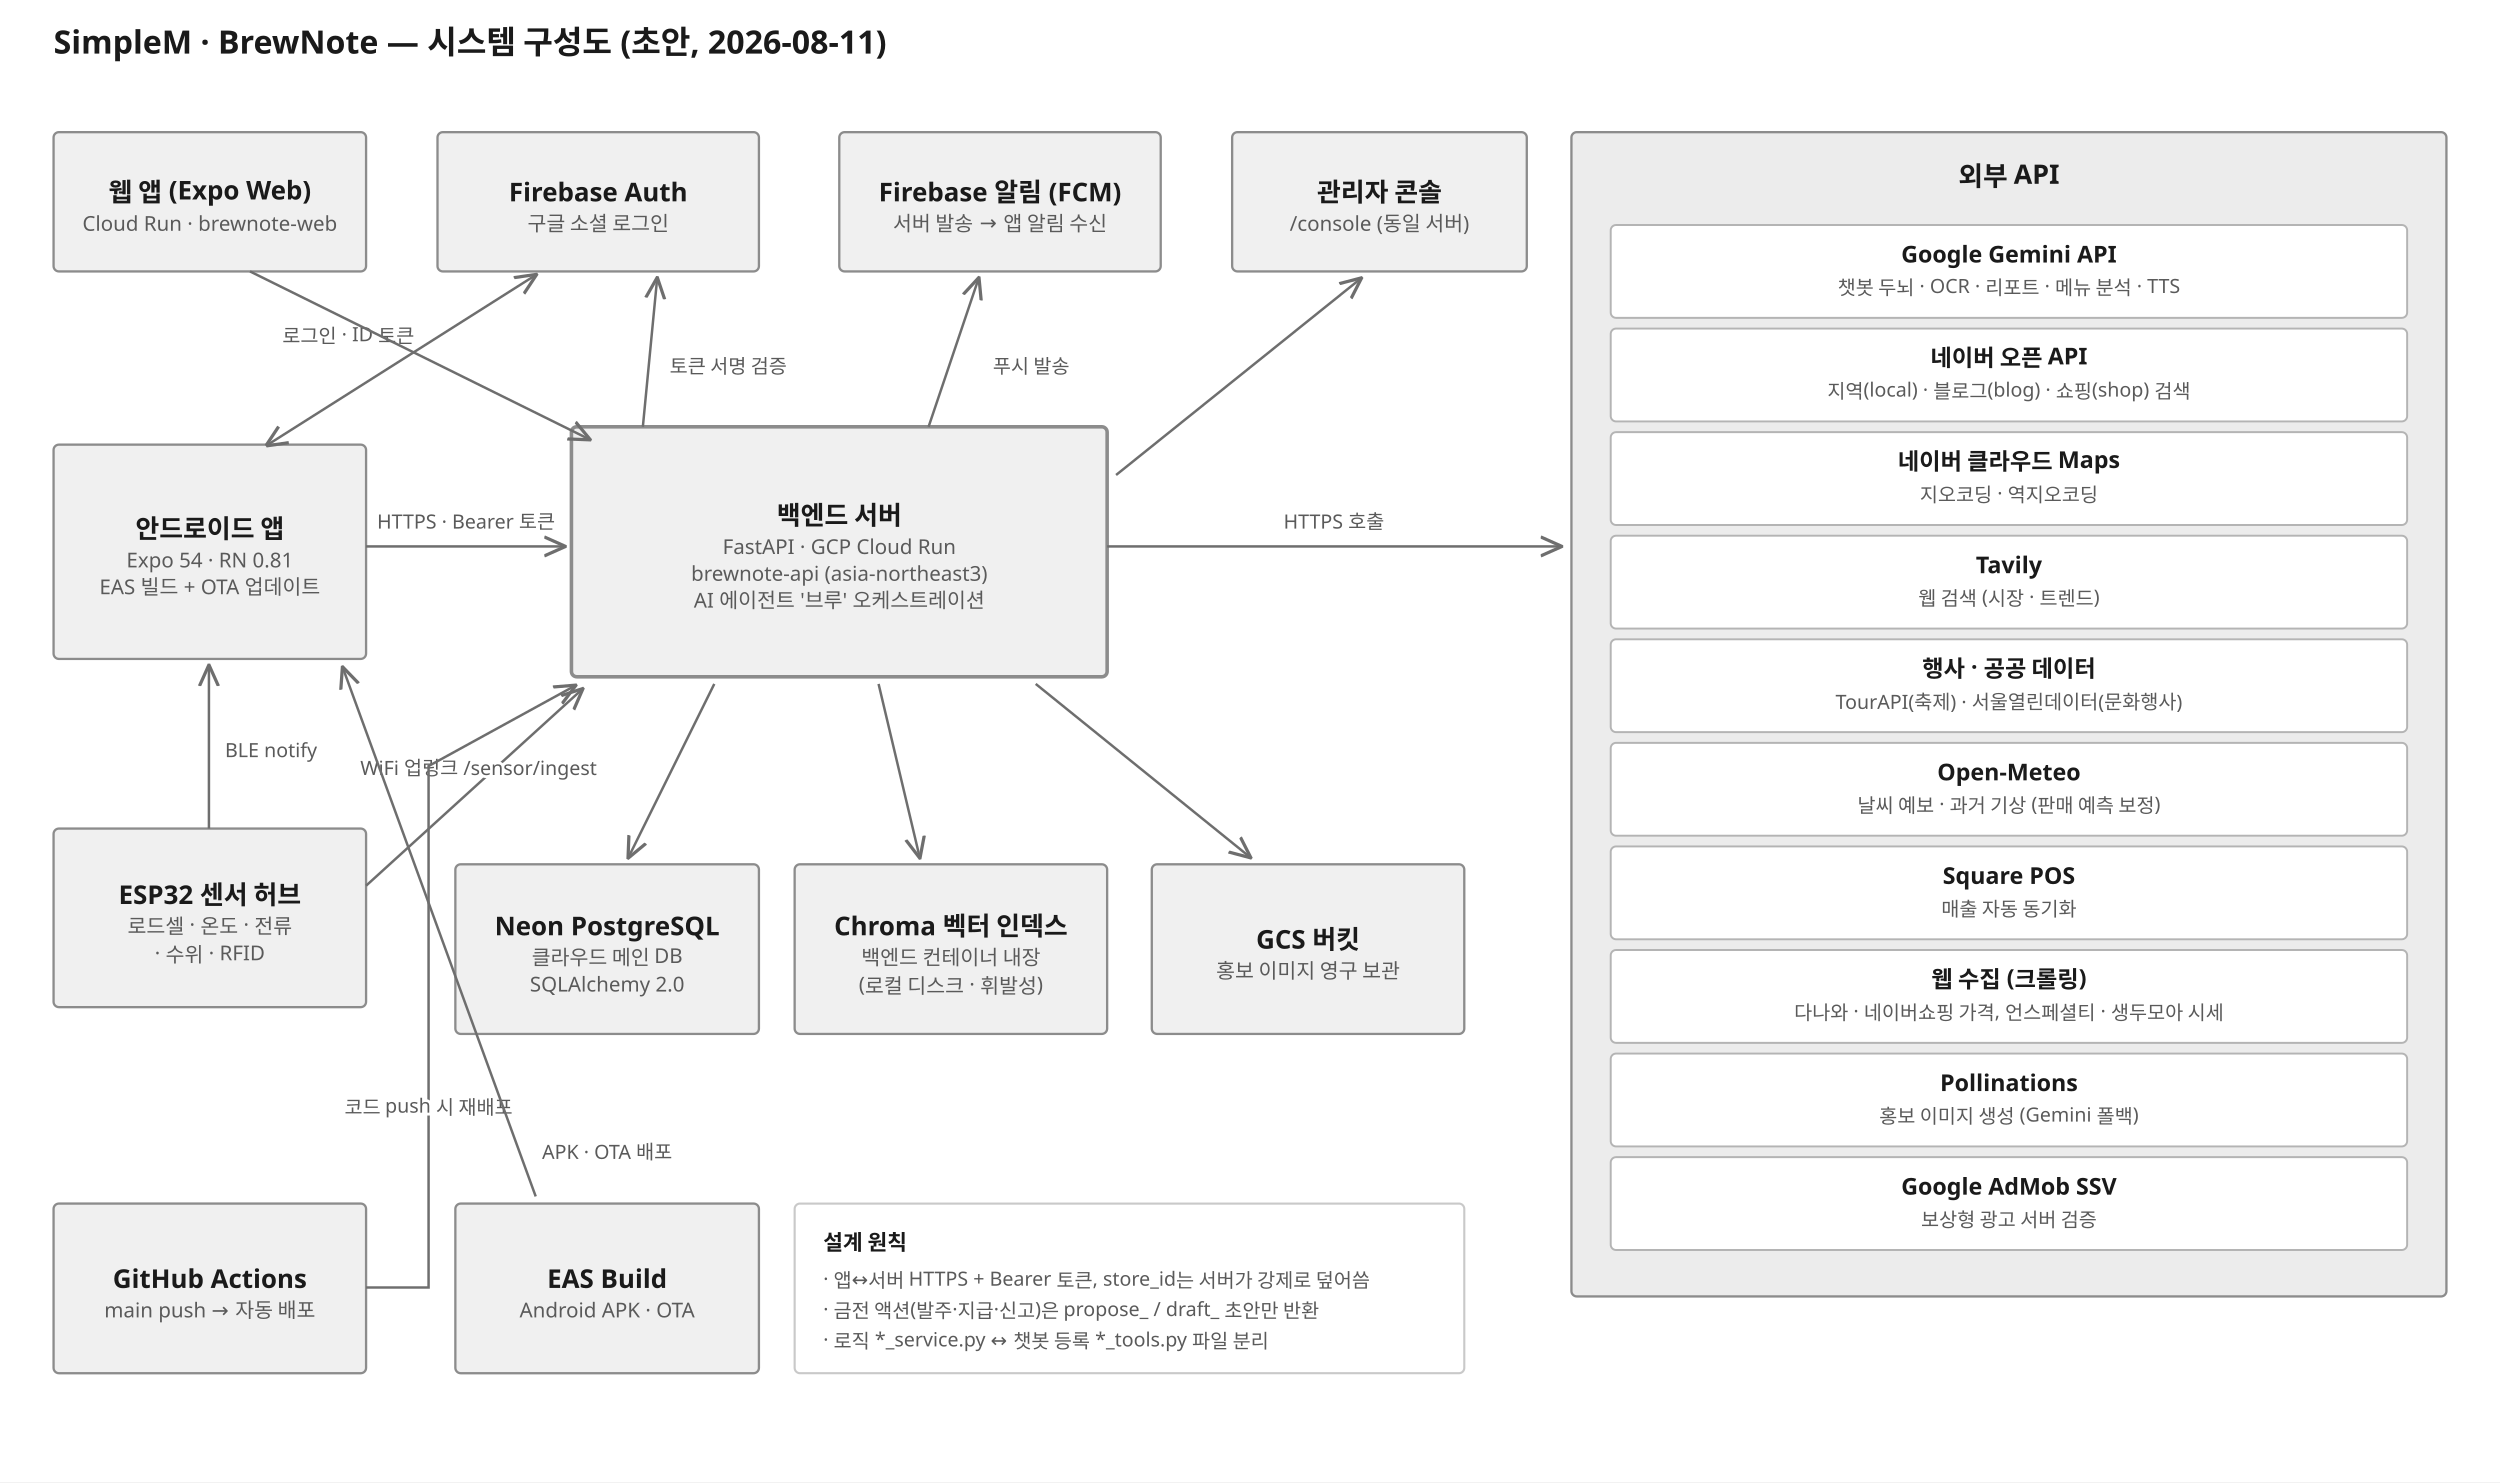
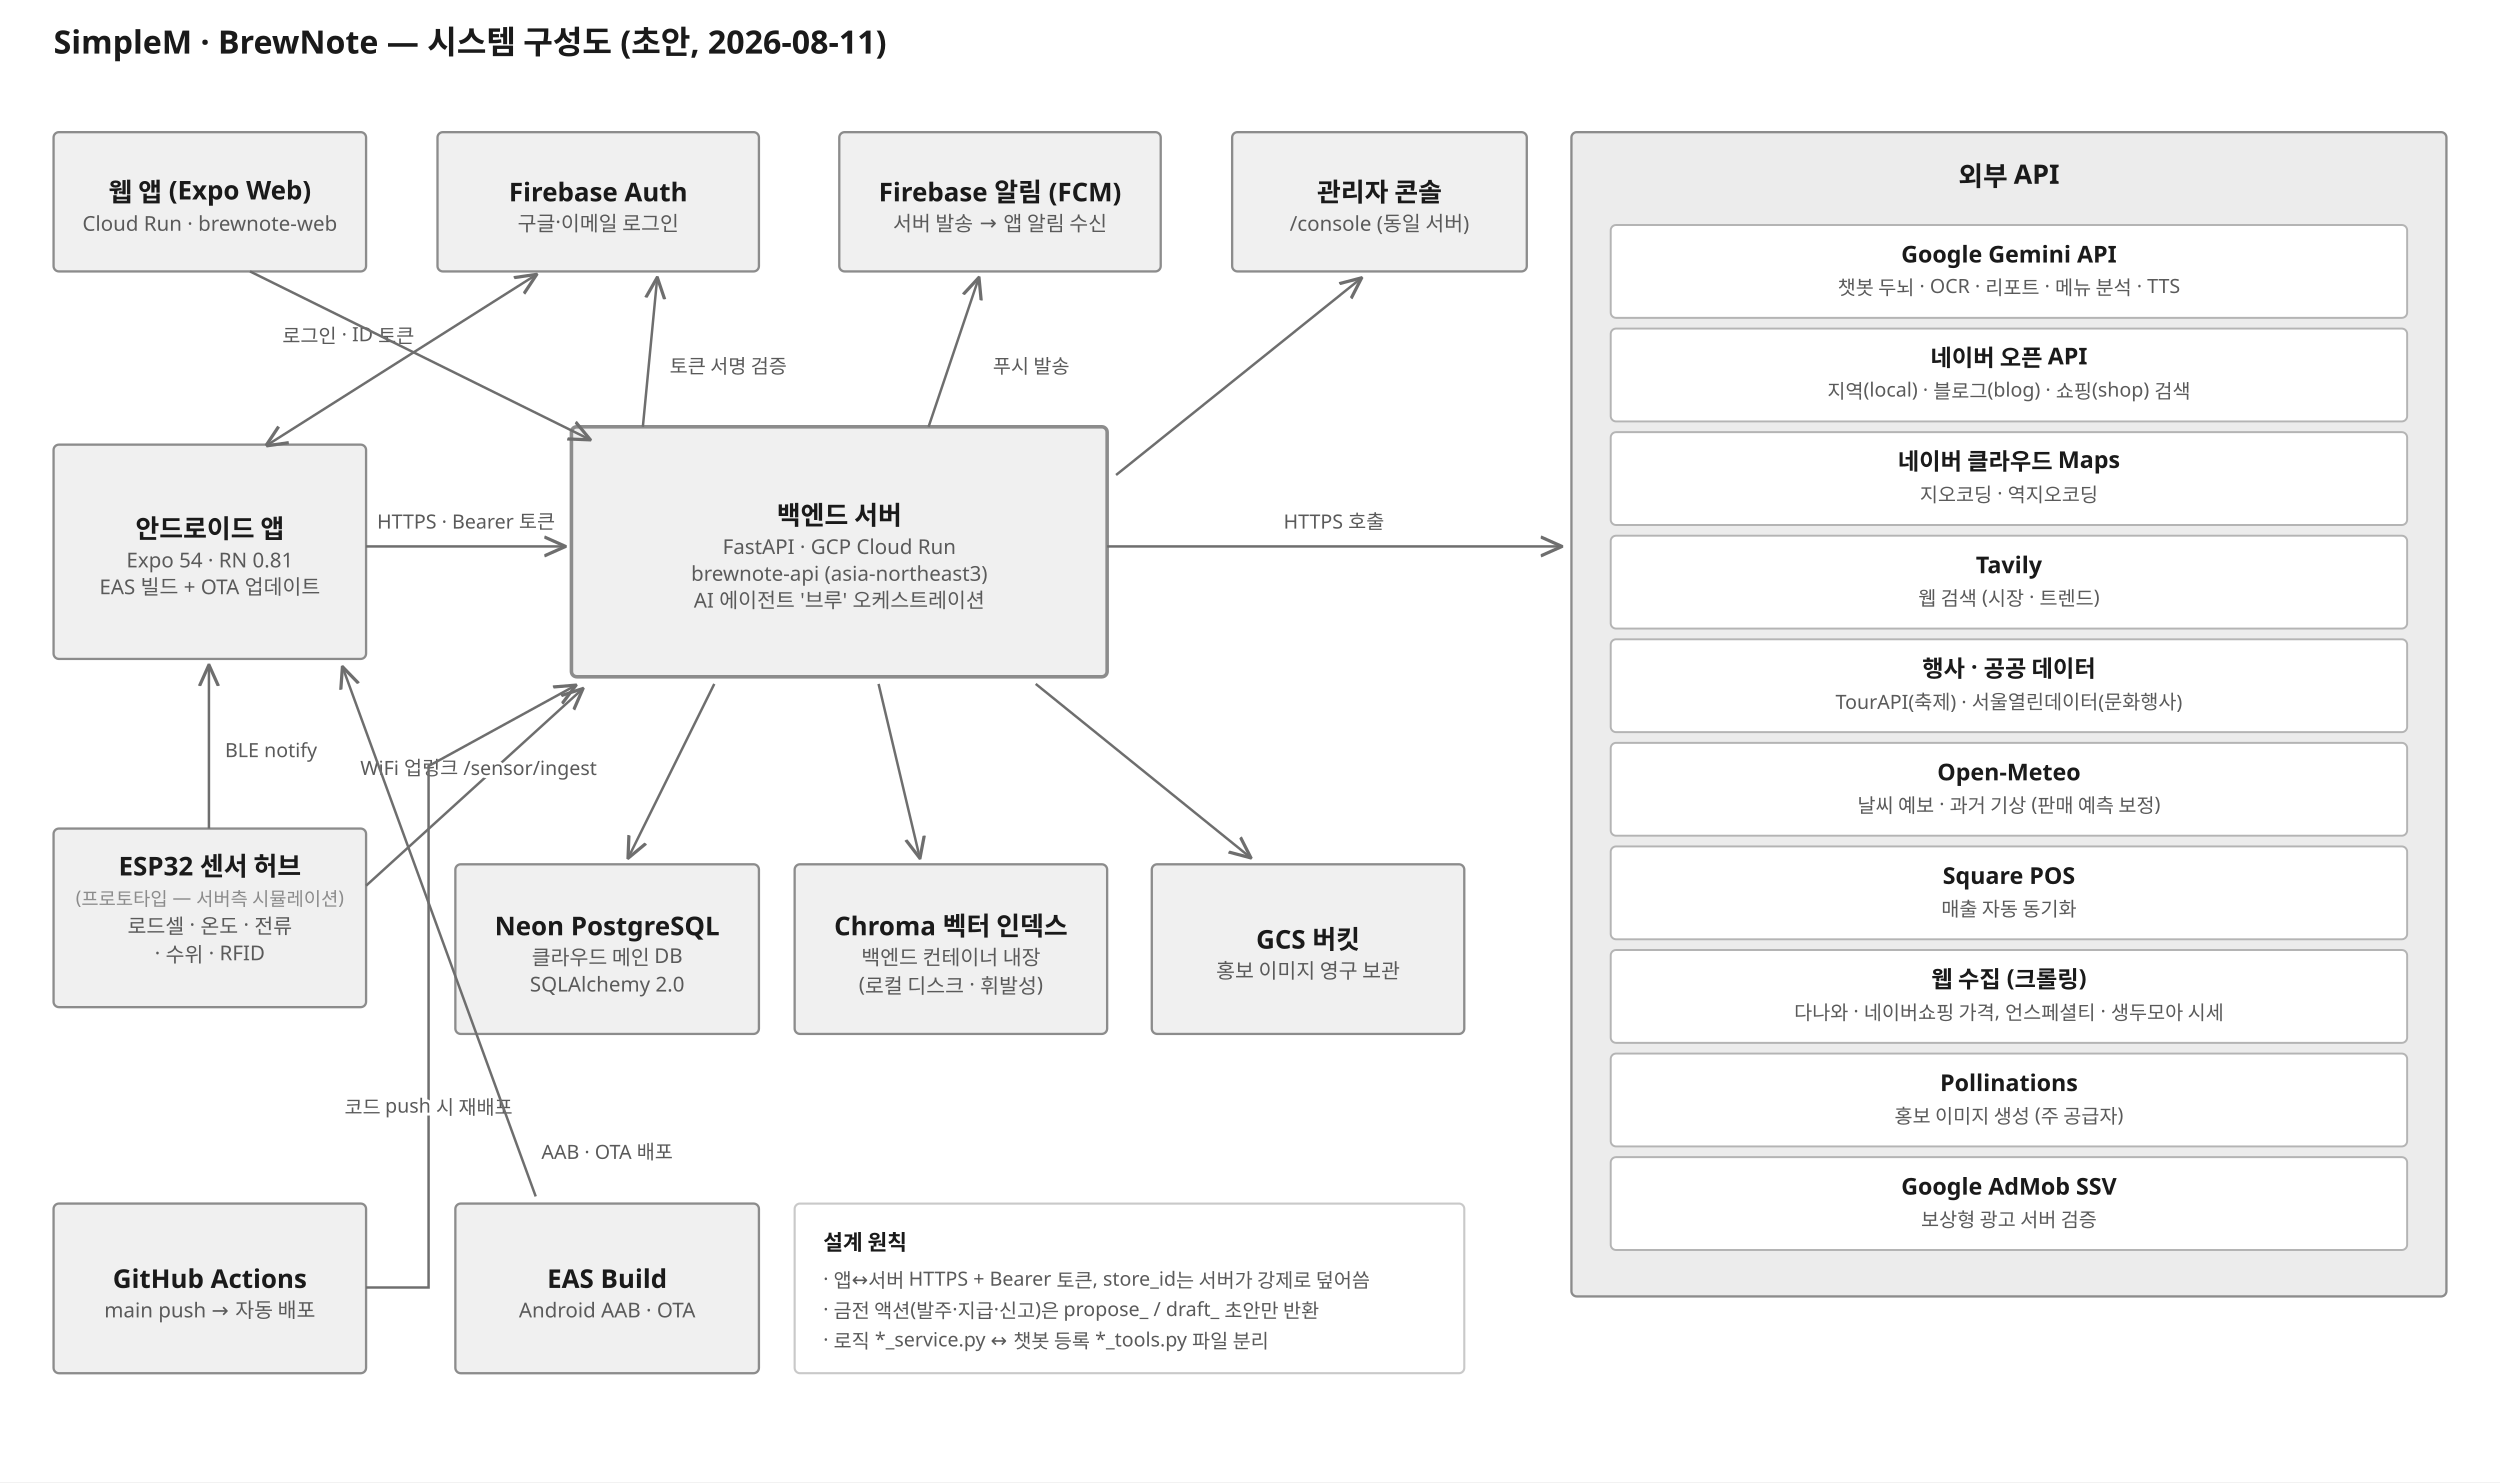
<svg xmlns="http://www.w3.org/2000/svg" width="1400" height="830" viewBox="0 0 1400 830" font-family="Apple SD Gothic Neo, Noto Sans KR, Malgun Gothic, sans-serif">
  <defs>
    <marker id="ah" markerWidth="9" markerHeight="9" refX="8" refY="4.5" orient="auto">
      <path d="M0,0.7 L8.5,4.5 L0,8.3" fill="none" stroke="#6E6E6E" stroke-width="1.3" />
    </marker>
    <marker id="ahs" markerWidth="9" markerHeight="9" refX="1" refY="4.5" orient="auto">
      <path d="M8.5,0.7 L0,4.5 L8.5,8.3" fill="none" stroke="#6E6E6E" stroke-width="1.3" />
    </marker>
  </defs>
  <rect width="1400" height="830" fill="#FFFFFF" />
  <text x="30" y="30" font-size="18" font-weight="700" fill="#1A1A1A">SimpleM · BrewNote — 시스템 구성도 (초안, 2026-08-11)</text>
  <rect x="30" y="74" width="175" height="78" rx="3" fill="#F0F0F0" stroke="#8C8C8C" stroke-width="1.3" />
  <text x="117.5" y="112.75" font-size="14.5" font-weight="600" text-anchor="middle" fill="#1A1A1A">웹 앱 (Expo Web)</text>
  <text x="117.5" y="129.25" font-size="11.5" text-anchor="middle" fill="#5A5A5A">Cloud Run · brewnote-web</text>
  <rect x="245" y="74" width="180" height="78" rx="3" fill="#F0F0F0" stroke="#8C8C8C" stroke-width="1.3" />
  <text x="335.0" y="112.75" font-size="14.5" font-weight="600" text-anchor="middle" fill="#1A1A1A">Firebase Auth</text>
-   <text x="335.0" y="129.25" font-size="11.5" text-anchor="middle" fill="#5A5A5A">구글 소셜 로그인</text>
+   <text x="335.0" y="129.25" font-size="11.5" text-anchor="middle" fill="#5A5A5A">구글·이메일 로그인</text>
  <rect x="470" y="74" width="180" height="78" rx="3" fill="#F0F0F0" stroke="#8C8C8C" stroke-width="1.3" />
  <text x="560.0" y="112.75" font-size="14.5" font-weight="600" text-anchor="middle" fill="#1A1A1A">Firebase 알림 (FCM)</text>
  <text x="560.0" y="129.25" font-size="11.5" text-anchor="middle" fill="#5A5A5A">서버 발송 → 앱 알림 수신</text>
  <rect x="690" y="74" width="165" height="78" rx="3" fill="#F0F0F0" stroke="#8C8C8C" stroke-width="1.3" />
  <text x="772.5" y="112.75" font-size="14.5" font-weight="600" text-anchor="middle" fill="#1A1A1A">관리자 콘솔</text>
  <text x="772.5" y="129.25" font-size="11.5" text-anchor="middle" fill="#5A5A5A">/console (동일 서버)</text>
  <rect x="30" y="249" width="175" height="120" rx="3" fill="#F0F0F0" stroke="#8C8C8C" stroke-width="1.3" />
  <text x="117.5" y="301.25" font-size="14.5" font-weight="600" text-anchor="middle" fill="#1A1A1A">안드로이드 앱</text>
  <text x="117.5" y="317.75" font-size="11.5" text-anchor="middle" fill="#5A5A5A">Expo 54 · RN 0.81</text>
  <text x="117.5" y="332.75" font-size="11.5" text-anchor="middle" fill="#5A5A5A">EAS 빌드 + OTA 업데이트</text>
  <rect x="320" y="239" width="300" height="140" rx="3" fill="#F0F0F0" stroke="#8C8C8C" stroke-width="2.0" />
  <text x="470.0" y="293.75" font-size="14.5" font-weight="600" text-anchor="middle" fill="#1A1A1A">백엔드 서버</text>
  <text x="470.0" y="310.25" font-size="11.5" text-anchor="middle" fill="#5A5A5A">FastAPI · GCP Cloud Run</text>
  <text x="470.0" y="325.25" font-size="11.5" text-anchor="middle" fill="#5A5A5A">brewnote-api (asia-northeast3)</text>
  <text x="470.0" y="340.25" font-size="11.5" text-anchor="middle" fill="#5A5A5A">AI 에이전트 '브루' 오케스트레이션</text>
  <rect x="30" y="464" width="175" height="100" rx="3" fill="#F0F0F0" stroke="#8C8C8C" stroke-width="1.3" />
-   <text x="117.5" y="506.25" font-size="14.5" font-weight="600" text-anchor="middle" fill="#1A1A1A">ESP32 센서 허브</text>
+   <text x="117.5" y="490.25" font-size="14.5" font-weight="600" text-anchor="middle" fill="#1A1A1A">ESP32 센서 허브</text>
+   <text x="117.5" y="506.25" font-size="10.5" text-anchor="middle" fill="#8C8C8C">(프로토타입 — 서버측 시뮬레이션)</text>
  <text x="117.5" y="522.75" font-size="11.5" text-anchor="middle" fill="#5A5A5A">로드셀 · 온도 · 전류</text>
  <text x="117.5" y="537.75" font-size="11.5" text-anchor="middle" fill="#5A5A5A">· 수위 · RFID</text>
  <rect x="255" y="484" width="170" height="95" rx="3" fill="#F0F0F0" stroke="#8C8C8C" stroke-width="1.3" />
  <text x="340.0" y="523.75" font-size="14.5" font-weight="600" text-anchor="middle" fill="#1A1A1A">Neon PostgreSQL</text>
  <text x="340.0" y="540.25" font-size="11.5" text-anchor="middle" fill="#5A5A5A">클라우드 메인 DB</text>
  <text x="340.0" y="555.25" font-size="11.5" text-anchor="middle" fill="#5A5A5A">SQLAlchemy 2.0</text>
  <rect x="445" y="484" width="175" height="95" rx="3" fill="#F0F0F0" stroke="#8C8C8C" stroke-width="1.3" />
  <text x="532.5" y="523.75" font-size="14.5" font-weight="600" text-anchor="middle" fill="#1A1A1A">Chroma 벡터 인덱스</text>
  <text x="532.5" y="540.25" font-size="11.5" text-anchor="middle" fill="#5A5A5A">백엔드 컨테이너 내장</text>
  <text x="532.5" y="555.25" font-size="11.5" text-anchor="middle" fill="#5A5A5A">(로컬 디스크 · 휘발성)</text>
  <rect x="645" y="484" width="175" height="95" rx="3" fill="#F0F0F0" stroke="#8C8C8C" stroke-width="1.3" />
  <text x="732.5" y="531.25" font-size="14.5" font-weight="600" text-anchor="middle" fill="#1A1A1A">GCS 버킷</text>
  <text x="732.5" y="547.75" font-size="11.5" text-anchor="middle" fill="#5A5A5A">홍보 이미지 영구 보관</text>
  <rect x="30" y="674" width="175" height="95" rx="3" fill="#F0F0F0" stroke="#8C8C8C" stroke-width="1.3" />
  <text x="117.5" y="721.25" font-size="14.5" font-weight="600" text-anchor="middle" fill="#1A1A1A">GitHub Actions</text>
  <text x="117.5" y="737.75" font-size="11.5" text-anchor="middle" fill="#5A5A5A">main push → 자동 배포</text>
  <rect x="255" y="674" width="170" height="95" rx="3" fill="#F0F0F0" stroke="#8C8C8C" stroke-width="1.3" />
  <text x="340.0" y="721.25" font-size="14.5" font-weight="600" text-anchor="middle" fill="#1A1A1A">EAS Build</text>
-   <text x="340.0" y="737.75" font-size="11.5" text-anchor="middle" fill="#5A5A5A">Android APK · OTA</text>
+   <text x="340.0" y="737.75" font-size="11.5" text-anchor="middle" fill="#5A5A5A">Android AAB · OTA</text>
  <rect x="445" y="674" width="375" height="95" rx="3" fill="#FFFFFF" stroke="#C9C9C9" stroke-width="1.2" />
  <text x="461" y="700" font-size="12" font-weight="700" fill="#1A1A1A">설계 원칙</text>
  <text x="461" y="720" font-size="11" fill="#5A5A5A">· 앱↔서버 HTTPS + Bearer 토큰, store_id는 서버가 강제로 덮어씀</text>
  <text x="461" y="737" font-size="11" fill="#5A5A5A">· 금전 액션(발주·지급·신고)은 propose_ / draft_ 초안만 반환</text>
  <text x="461" y="754" font-size="11" fill="#5A5A5A">· 로직 *_service.py ↔ 챗봇 등록 *_tools.py 파일 분리</text>
  <rect x="880" y="74" width="490" height="652" rx="3" fill="#ECECEC" stroke="#8C8C8C" stroke-width="1.3" />
  <text x="1125.0" y="104" font-size="15" font-weight="700" text-anchor="middle" fill="#1A1A1A">외부 API</text>
  <rect x="902" y="126" width="446" height="52" rx="3" fill="#FFFFFF" stroke="#B4B4B4" stroke-width="1.1" />
  <text x="1125.0" y="147" font-size="13" font-weight="600" text-anchor="middle" fill="#1A1A1A">Google Gemini API</text>
  <text x="1125.0" y="165" font-size="11" text-anchor="middle" fill="#5A5A5A">챗봇 두뇌 · OCR · 리포트 · 메뉴 분석 · TTS</text>
  <rect x="902" y="184" width="446" height="52" rx="3" fill="#FFFFFF" stroke="#B4B4B4" stroke-width="1.1" />
  <text x="1125.0" y="205" font-size="13" font-weight="600" text-anchor="middle" fill="#1A1A1A">네이버 오픈 API</text>
  <text x="1125.0" y="223" font-size="11" text-anchor="middle" fill="#5A5A5A">지역(local) · 블로그(blog) · 쇼핑(shop) 검색</text>
  <rect x="902" y="242" width="446" height="52" rx="3" fill="#FFFFFF" stroke="#B4B4B4" stroke-width="1.1" />
  <text x="1125.0" y="263" font-size="13" font-weight="600" text-anchor="middle" fill="#1A1A1A">네이버 클라우드 Maps</text>
  <text x="1125.0" y="281" font-size="11" text-anchor="middle" fill="#5A5A5A">지오코딩 · 역지오코딩</text>
  <rect x="902" y="300" width="446" height="52" rx="3" fill="#FFFFFF" stroke="#B4B4B4" stroke-width="1.1" />
  <text x="1125.0" y="321" font-size="13" font-weight="600" text-anchor="middle" fill="#1A1A1A">Tavily</text>
  <text x="1125.0" y="339" font-size="11" text-anchor="middle" fill="#5A5A5A">웹 검색 (시장 · 트렌드)</text>
  <rect x="902" y="358" width="446" height="52" rx="3" fill="#FFFFFF" stroke="#B4B4B4" stroke-width="1.1" />
  <text x="1125.0" y="379" font-size="13" font-weight="600" text-anchor="middle" fill="#1A1A1A">행사 · 공공 데이터</text>
  <text x="1125.0" y="397" font-size="11" text-anchor="middle" fill="#5A5A5A">TourAPI(축제) · 서울열린데이터(문화행사)</text>
  <rect x="902" y="416" width="446" height="52" rx="3" fill="#FFFFFF" stroke="#B4B4B4" stroke-width="1.1" />
  <text x="1125.0" y="437" font-size="13" font-weight="600" text-anchor="middle" fill="#1A1A1A">Open-Meteo</text>
  <text x="1125.0" y="455" font-size="11" text-anchor="middle" fill="#5A5A5A">날씨 예보 · 과거 기상 (판매 예측 보정)</text>
  <rect x="902" y="474" width="446" height="52" rx="3" fill="#FFFFFF" stroke="#B4B4B4" stroke-width="1.1" />
  <text x="1125.0" y="495" font-size="13" font-weight="600" text-anchor="middle" fill="#1A1A1A">Square POS</text>
  <text x="1125.0" y="513" font-size="11" text-anchor="middle" fill="#5A5A5A">매출 자동 동기화</text>
  <rect x="902" y="532" width="446" height="52" rx="3" fill="#FFFFFF" stroke="#B4B4B4" stroke-width="1.1" />
  <text x="1125.0" y="553" font-size="13" font-weight="600" text-anchor="middle" fill="#1A1A1A">웹 수집 (크롤링)</text>
  <text x="1125.0" y="571" font-size="11" text-anchor="middle" fill="#5A5A5A">다나와 · 네이버쇼핑 가격, 언스페셜티 · 생두모아 시세</text>
  <rect x="902" y="590" width="446" height="52" rx="3" fill="#FFFFFF" stroke="#B4B4B4" stroke-width="1.1" />
  <text x="1125.0" y="611" font-size="13" font-weight="600" text-anchor="middle" fill="#1A1A1A">Pollinations</text>
-   <text x="1125.0" y="629" font-size="11" text-anchor="middle" fill="#5A5A5A">홍보 이미지 생성 (Gemini 폴백)</text>
+   <text x="1125.0" y="629" font-size="11" text-anchor="middle" fill="#5A5A5A">홍보 이미지 생성 (주 공급자)</text>
  <rect x="902" y="648" width="446" height="52" rx="3" fill="#FFFFFF" stroke="#B4B4B4" stroke-width="1.1" />
  <text x="1125.0" y="669" font-size="13" font-weight="600" text-anchor="middle" fill="#1A1A1A">Google AdMob SSV</text>
  <text x="1125.0" y="687" font-size="11" text-anchor="middle" fill="#5A5A5A">보상형 광고 서버 검증</text>
  <polyline points="150,249 300,154" fill="none" stroke="#6E6E6E" stroke-width="1.4" marker-end="url(#ah)" marker-start="url(#ahs)" />
  <text x="232" y="192" font-size="11" text-anchor="end" fill="#5A5A5A" stroke="#FFFFFF" stroke-width="3.2" paint-order="stroke fill">로그인 · ID 토큰</text>
  <polyline points="360,239 368,156" fill="none" stroke="#6E6E6E" stroke-width="1.4" marker-end="url(#ah)" />
  <text x="375" y="209" font-size="11" text-anchor="start" fill="#5A5A5A" stroke="#FFFFFF" stroke-width="3.2" paint-order="stroke fill">토큰 서명 검증</text>
  <polyline points="520,239 548,156" fill="none" stroke="#6E6E6E" stroke-width="1.4" marker-end="url(#ah)" />
  <text x="556" y="209" font-size="11" text-anchor="start" fill="#5A5A5A" stroke="#FFFFFF" stroke-width="3.2" paint-order="stroke fill">푸시 발송</text>
  <polyline points="205,306 316,306" fill="none" stroke="#6E6E6E" stroke-width="1.4" marker-end="url(#ah)" />
  <text x="261" y="296" font-size="11" text-anchor="middle" fill="#5A5A5A" stroke="#FFFFFF" stroke-width="3.2" paint-order="stroke fill">HTTPS · Bearer 토큰</text>
  <polyline points="140,152 330,246" fill="none" stroke="#6E6E6E" stroke-width="1.4" marker-end="url(#ah)" />
  <polyline points="625,266 762,156" fill="none" stroke="#6E6E6E" stroke-width="1.4" marker-end="url(#ah)" />
  <polyline points="620,306 874,306" fill="none" stroke="#6E6E6E" stroke-width="1.4" marker-end="url(#ah)" />
  <text x="747" y="296" font-size="11" text-anchor="middle" fill="#5A5A5A" stroke="#FFFFFF" stroke-width="3.2" paint-order="stroke fill">HTTPS 호출</text>
  <polyline points="117,464 117,373" fill="none" stroke="#6E6E6E" stroke-width="1.4" marker-end="url(#ah)" />
  <text x="126" y="424" font-size="11" text-anchor="start" fill="#5A5A5A" stroke="#FFFFFF" stroke-width="3.2" paint-order="stroke fill">BLE notify</text>
  <polyline points="205,496 326,386" fill="none" stroke="#6E6E6E" stroke-width="1.4" marker-end="url(#ah)" />
  <text x="268" y="434" font-size="11" text-anchor="middle" fill="#5A5A5A" stroke="#FFFFFF" stroke-width="3.2" paint-order="stroke fill">WiFi 업링크 /sensor/ingest</text>
  <polyline points="400,383 352,480" fill="none" stroke="#6E6E6E" stroke-width="1.4" marker-end="url(#ah)" />
  <polyline points="492,383 515,480" fill="none" stroke="#6E6E6E" stroke-width="1.4" marker-end="url(#ah)" />
  <polyline points="580,383 700,480" fill="none" stroke="#6E6E6E" stroke-width="1.4" marker-end="url(#ah)" />
  <polyline points="205,721 240,721 240,429 322,384" fill="none" stroke="#6E6E6E" stroke-width="1.4" marker-end="url(#ah)" />
  <text x="240" y="624" font-size="11" text-anchor="middle" fill="#5A5A5A" stroke="#FFFFFF" stroke-width="3.2" paint-order="stroke fill">코드 push 시 재배포</text>
  <polyline points="300,670 192,374" fill="none" stroke="#6E6E6E" stroke-width="1.4" marker-end="url(#ah)" />
-   <text x="340" y="649" font-size="11" text-anchor="middle" fill="#5A5A5A" stroke="#FFFFFF" stroke-width="3.2" paint-order="stroke fill">APK · OTA 배포</text>
+   <text x="340" y="649" font-size="11" text-anchor="middle" fill="#5A5A5A" stroke="#FFFFFF" stroke-width="3.2" paint-order="stroke fill">AAB · OTA 배포</text>
</svg>
